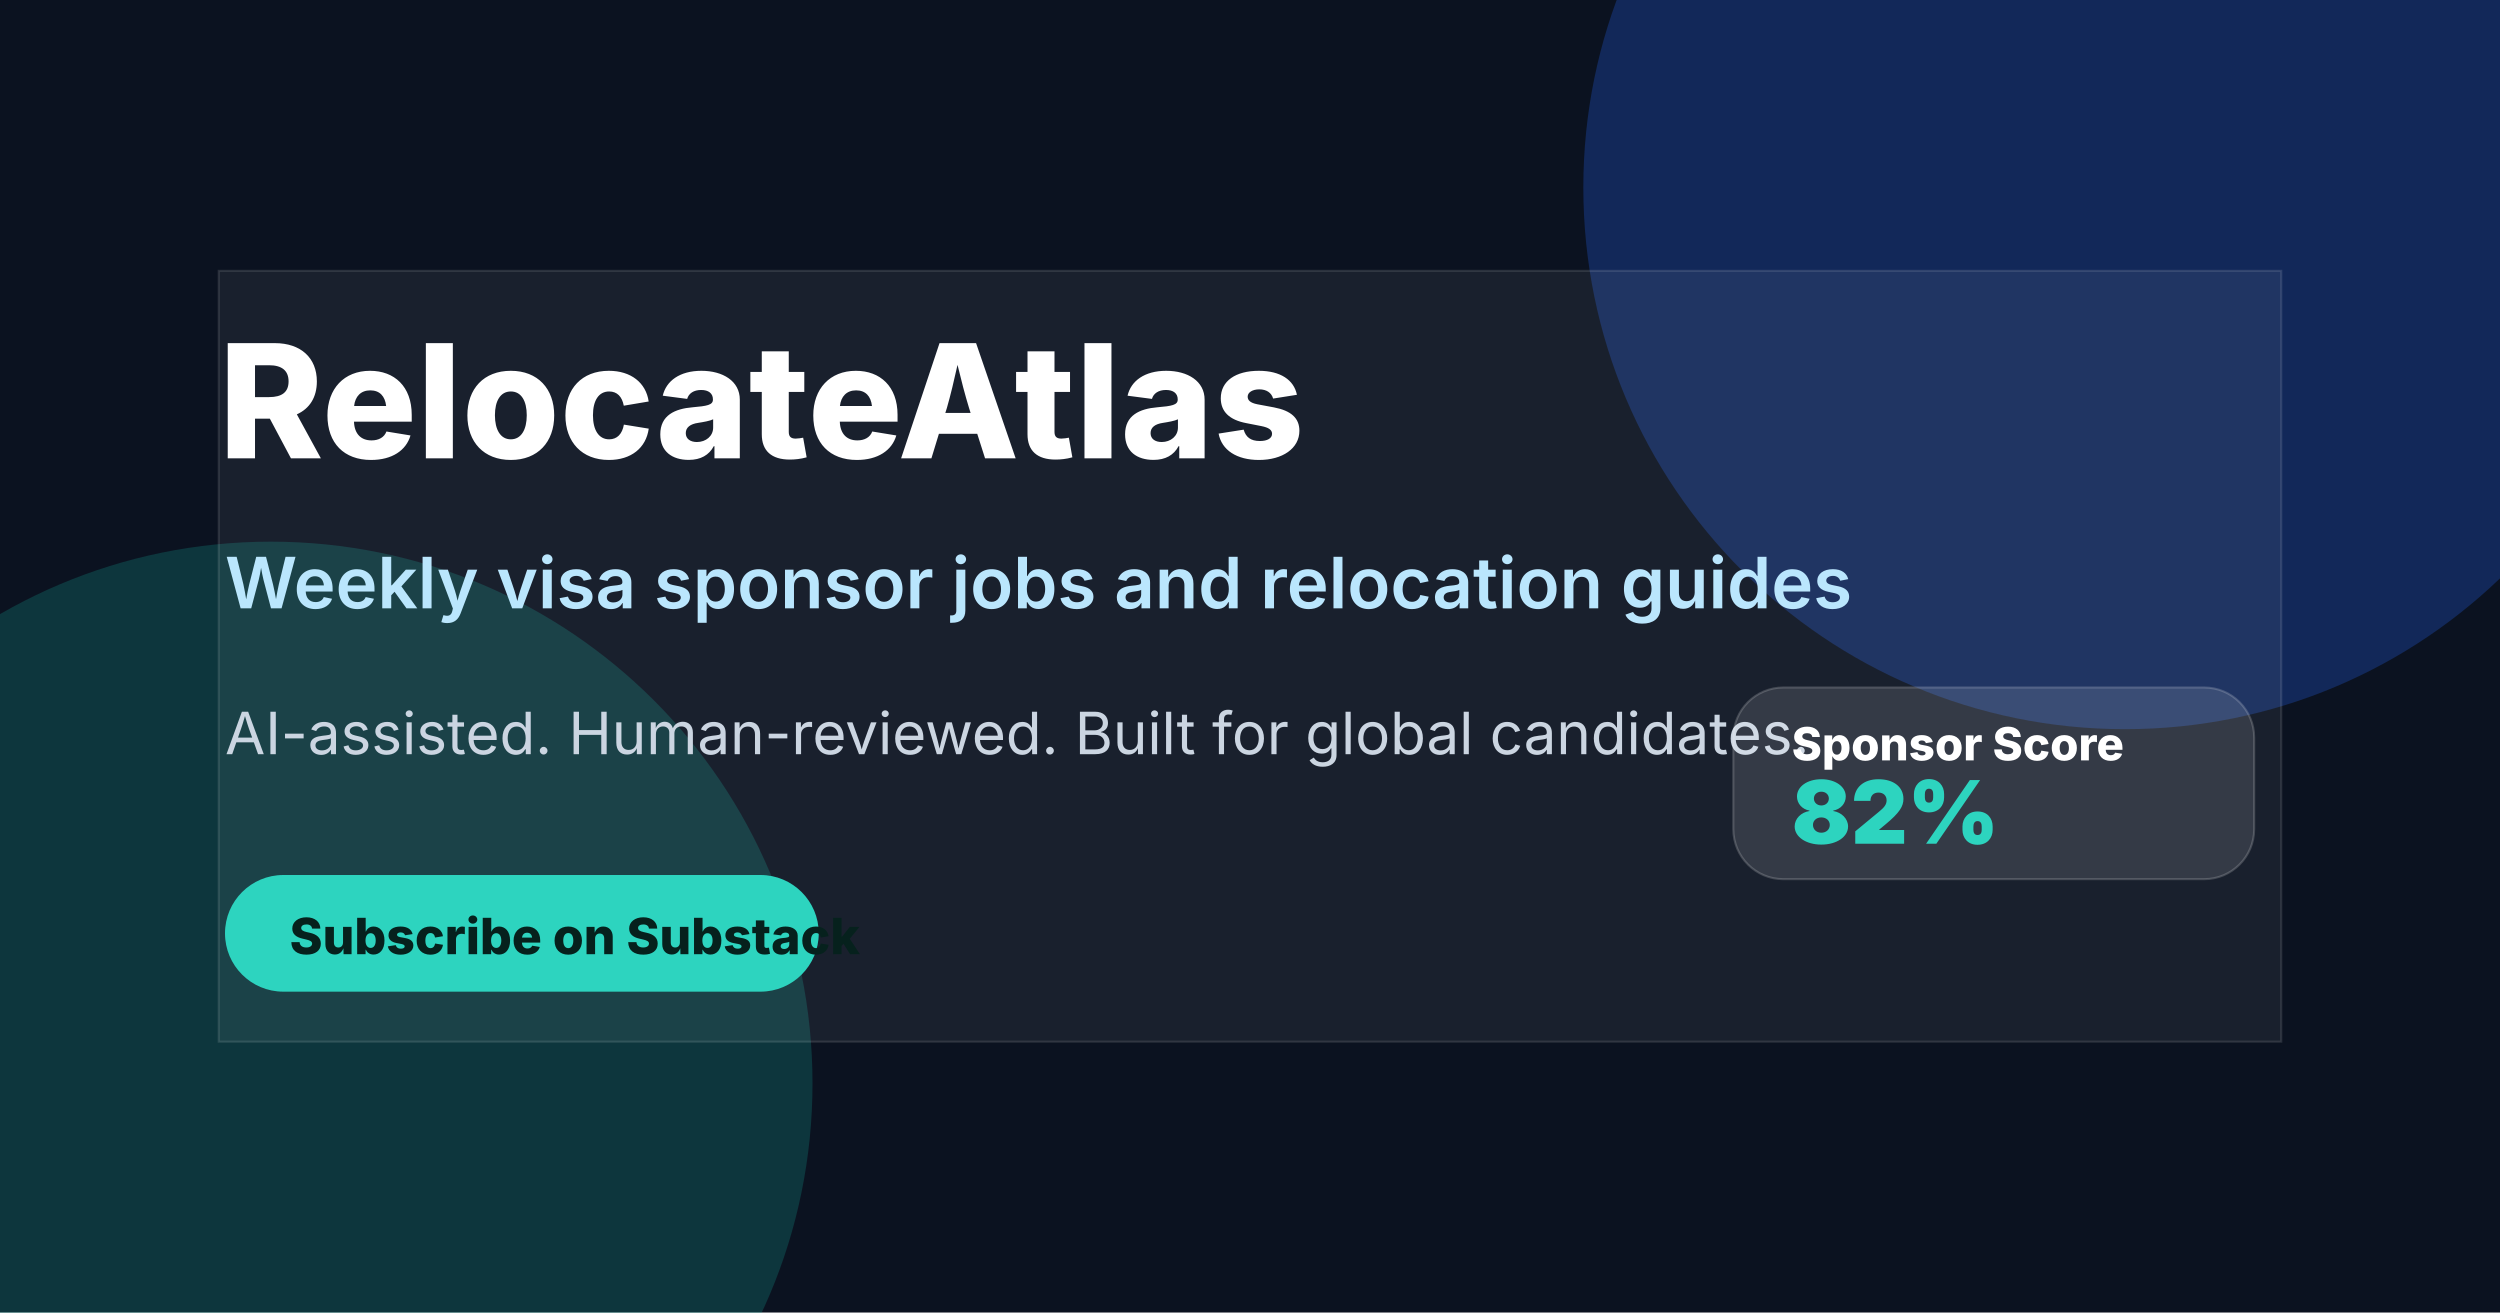
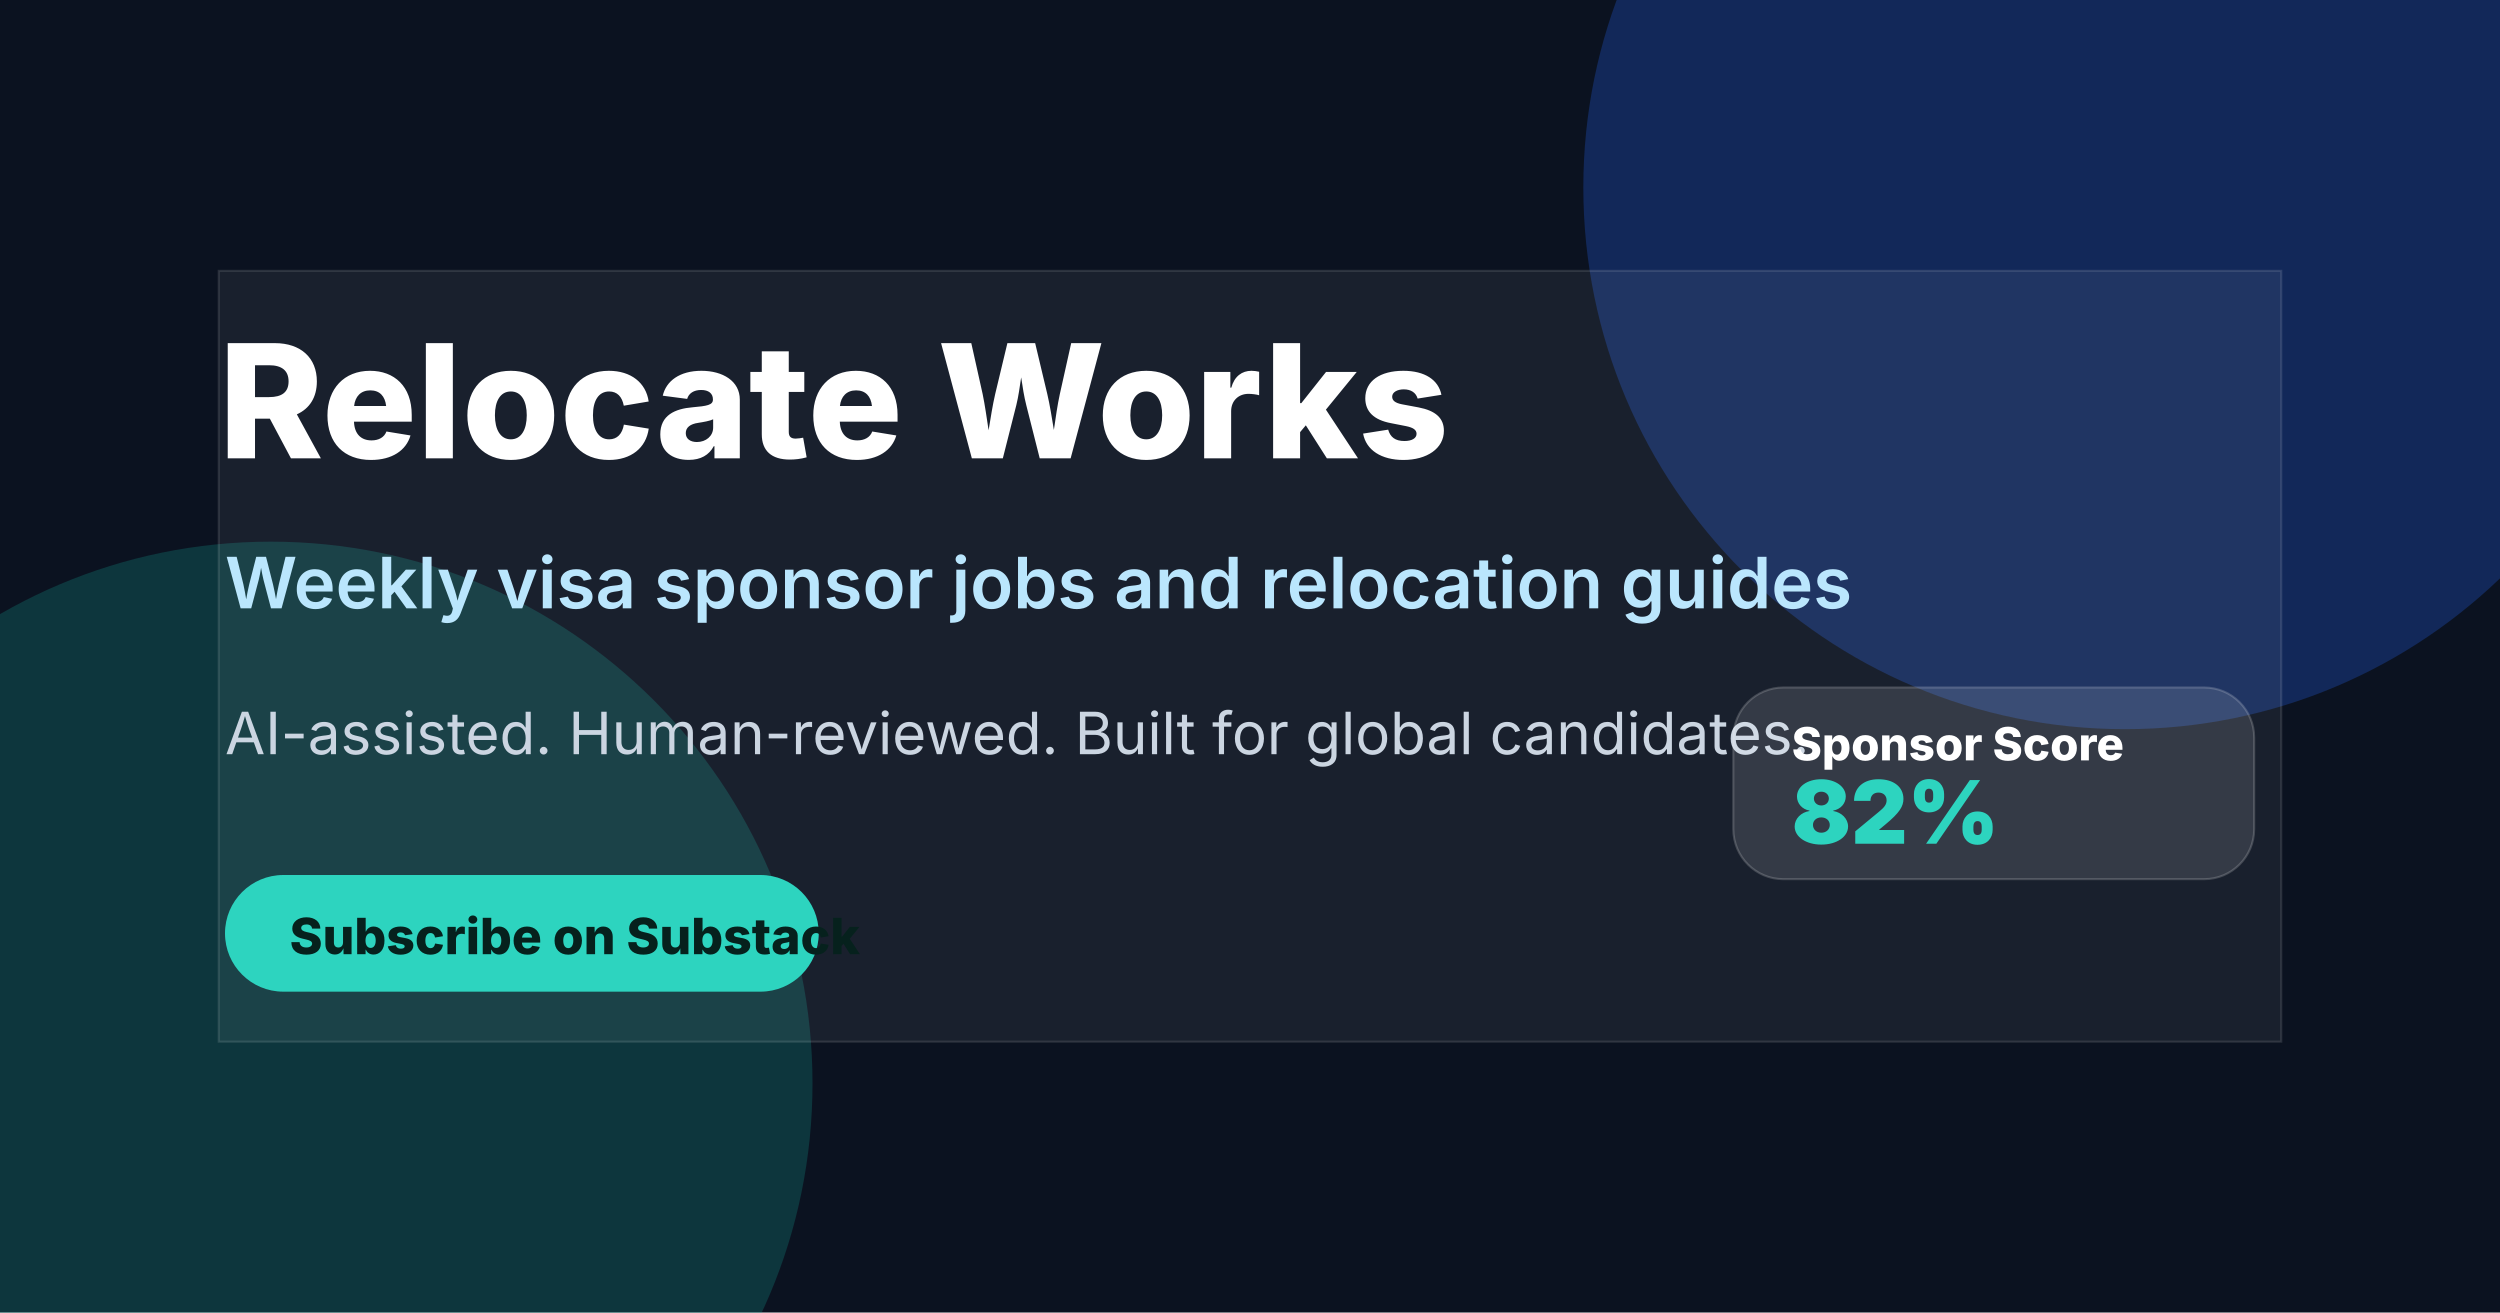
<svg xmlns="http://www.w3.org/2000/svg" width="1200" height="630" viewBox="0 0 1200 630" fill="none">
  <rect width="1200" height="630" fill="#0B1220" />
  <circle cx="1020" cy="90" r="260" fill="#2563EB" fill-opacity="0.28" />
  <circle cx="130" cy="520" r="260" fill="#14B8A6" fill-opacity="0.22" />
  <path d="M105 130H1095V500H105V130Z" fill="white" fill-opacity="0.06" stroke="white" stroke-opacity="0.12" />
-   <text x="105" y="220" fill="white" font-family="Inter, Arial, sans-serif" font-size="76" font-weight="800">RelocateAtlas</text>
+   <text x="105" y="220" fill="white" font-family="Inter, Arial, sans-serif" font-size="76" font-weight="800">Relocate Works</text>
  <text x="108" y="292" fill="#BAE6FD" font-family="Inter, Arial, sans-serif" font-size="34" font-weight="600">Weekly visa sponsor jobs and relocation guides</text>
  <text x="108" y="362" fill="#CBD5E1" font-family="Inter, Arial, sans-serif" font-size="28">AI-assisted. Human-reviewed. Built for global candidates.</text>
  <rect x="108" y="420" width="285" height="56" rx="28" fill="#2DD4BF" />
  <text x="139" y="458" fill="#06211D" font-family="Inter, Arial, sans-serif" font-size="24" font-weight="800">Subscribe on Substack</text>
  <rect x="832" y="330" width="250" height="92" rx="24" fill="white" fill-opacity="0.12" stroke="white" stroke-opacity="0.18" />
  <text x="860" y="365" fill="white" font-family="Inter, Arial, sans-serif" font-size="22" font-weight="800">Sponsor Score</text>
  <text x="860" y="405" fill="#2DD4BF" font-family="Inter, Arial, sans-serif" font-size="42" font-weight="900">82%</text>
</svg>
